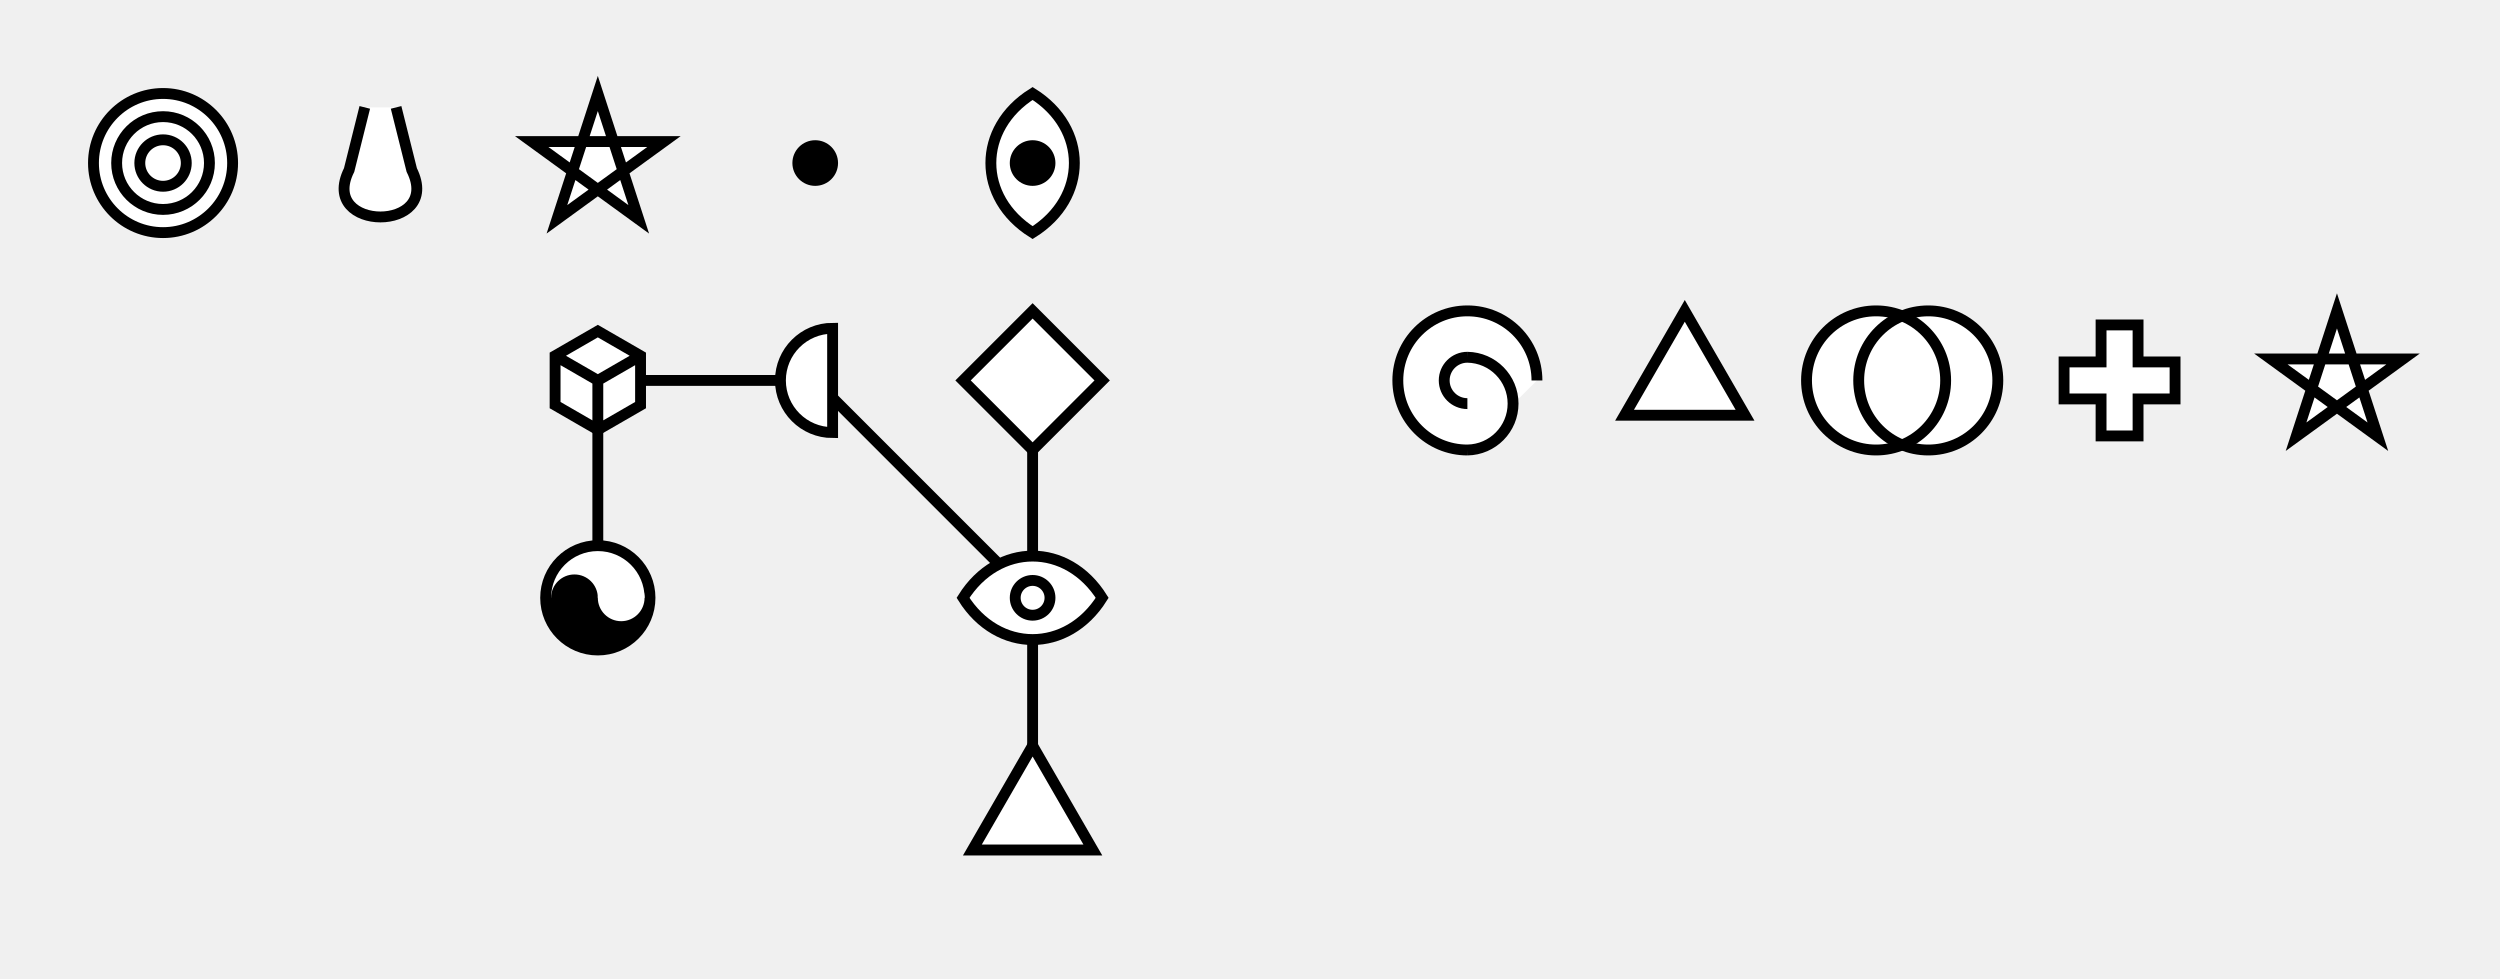
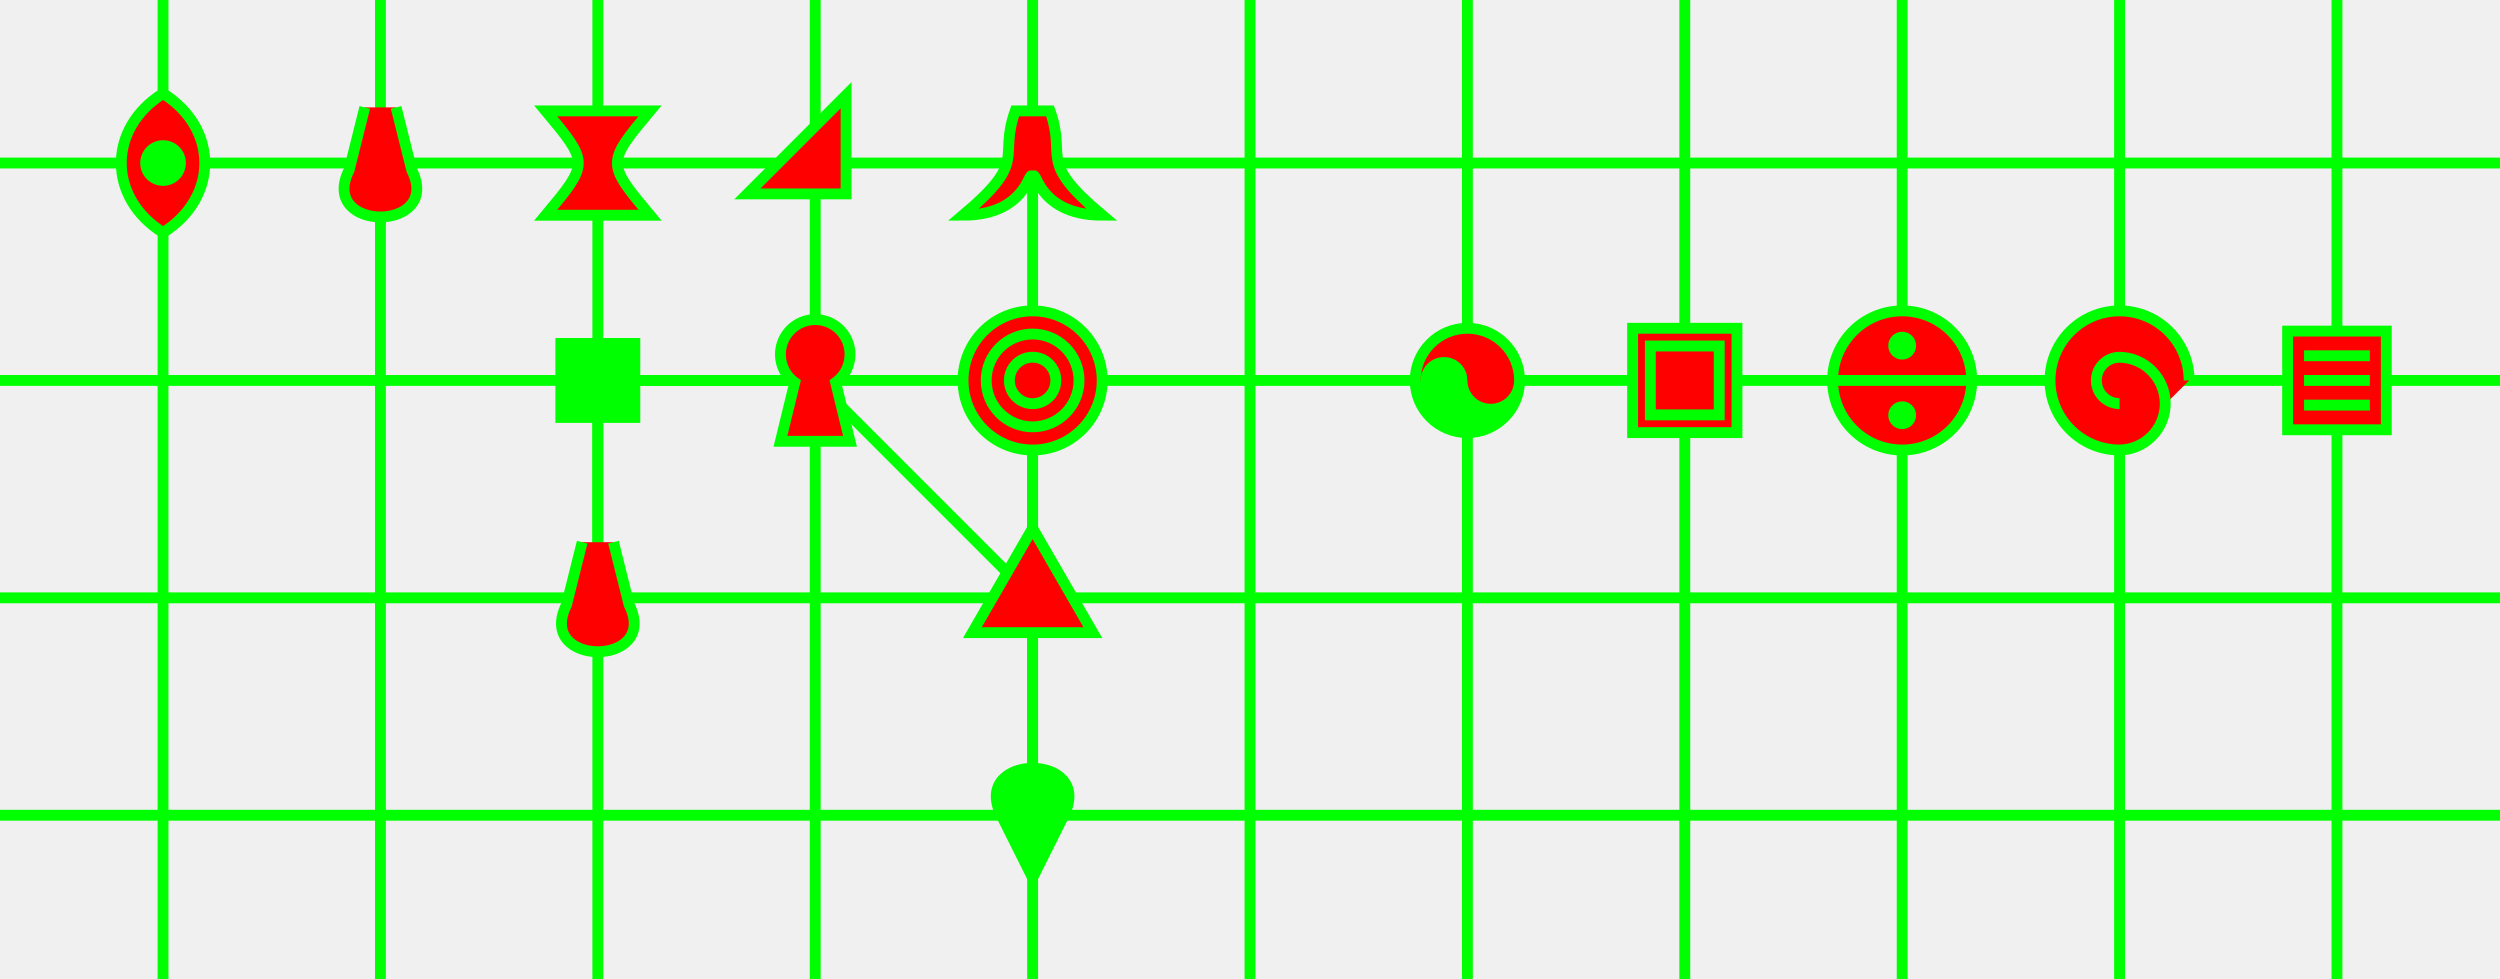
<svg xmlns="http://www.w3.org/2000/svg" width="230mm" height="90mm" viewBox="0 0 230 90" version="1.1">
-   <path stroke-linecap="round" stroke-width="1" fill="transparent" stroke="black" d="M 55 55 L 55 35 M 75 35 L 55 35 M 95 55 L 75 35 M 95 55 L 95 35 M 95 75 L 95 55 " />
-   <path stroke-width="1" fill="white" stroke="black" d="M 55 39.539 L 58.931 37.27 L 58.931 32.73 L 55 30.461 L 51.069 32.73 L 51.069 37.27 L 55 39.539 Z M 55 35 L 55 39.539 M 55 35 L 58.931 32.73 M 55 35 L 51.069 32.73  " />
-   <path stroke-width="1" fill="white" stroke="black" d="M 76.6 30.2 A 4.8 4.8 0 0 0 76.6 39.8Z " />
-   <path stroke-width="1" fill="white" stroke="black" d="M 88.6 55 C 91.8 49.88 , 98.2 49.88 , 101.4 55 C 98.2 60.12 , 91.8 60.12 , 88.6 55 Z  " />
-   <circle stroke-width="1" cx="95" cy="55" r="1.6" fill="transparent" stroke="black" />
-   <path stroke-width="1" fill="white" stroke="black" d="M 95 68.6 L 100.542 78.2 L 89.458 78.2 Z " />
-   <path stroke-width="1" fill="white" stroke="black" d="M 88.6 35 L 95 41.4 L 101.4 35 L 95 28.6 Z " />
-   <circle stroke-width="1" cx="55" cy="55" r="4.8" fill="white" stroke="black" />
-   <path stroke-width="1" fill="black" stroke="transparent" d="M 50.2 55 A 4.8 4.8 0 0 0 59.8 55Z " />
-   <circle stroke-width="1" cx="52.85" cy="55" r="2.15" fill="black" stroke="transparent" />
-   <circle stroke-width="1" cx="57.15" cy="55" r="2.15" fill="white" stroke="transparent" />
-   <circle stroke-width="1" cx="15" cy="15" r="6.4" fill="white" stroke="black" />
-   <circle stroke-width="1" cx="15" cy="15" r="4.269" fill="white" stroke="black" />
-   <circle stroke-width="1" cx="15" cy="15" r="2.138" fill="white" stroke="black" />
-   <path stroke-width="1" fill="white" stroke="black" d="M 33.56 9.88 L 32.12 15.64 C 29.24 21.4 , 40.76 21.4 , 37.88 15.64 L 36.44 9.88 " />
-   <path stroke-width="1" fill="white" stroke="black" d="M 55 8.6 L 51.237 20.178 L 61.086 13.022 L 48.914 13.022 L 58.763 20.178 Z " />
-   <circle stroke-width="1" cx="75" cy="15" r="1.6" fill="black" stroke="black" />
-   <path stroke-width="1" fill="white" stroke="black" d="M 95 8.6 C 89.88 11.8 , 89.88 18.2 , 95 21.4 C 100.12 18.2 , 100.12 11.8 , 95 8.6 Z  " />
-   <circle stroke-width="1" cx="95" cy="15" r="1.6" fill="black" stroke="black" />
-   <path stroke-width="1" fill="white" stroke="black" d="M 141.4 35 A 6.4 6.4 0 1 0 141.4 35 " />
-   <path stroke-width="1" fill="white" stroke="black" d="M 135 32.867 A 2.133 2.133 0 0 0 135 37.133 M 135 41.4 A 4.267 4.267 0 0 0 135 32.867 M 141.4 35 A 6.4 6.4 0 1 0 135 41.4 " />
-   <path stroke-width="1" fill="white" stroke="black" d="M 155 28.6 L 160.542 38.2 L 149.458 38.2 Z " />
-   <circle stroke-width="1" cx="172.6" cy="35" r="6.4" fill="white" stroke="transparent" />
-   <circle stroke-width="1" cx="177.4" cy="35" r="6.4" fill="white" stroke="transparent" />
-   <circle stroke-width="1" cx="172.6" cy="35" r="6.4" fill="transparent" stroke="black" />
-   <circle stroke-width="1" cx="177.4" cy="35" r="6.4" fill="transparent" stroke="black" />
-   <path stroke-width="1" fill="white" stroke="black" d="M 193.298 33.298 L 193.298 29.894 L 196.702 29.894 L 196.702 33.298 L 200.106 33.298 L 200.106 36.702 L 196.702 36.702 L 196.702 40.106 L 193.298 40.106 L 193.298 36.702 L 189.894 36.702 L 189.894 33.298 Z  " />
-   <path stroke-width="1" fill="white" stroke="black" d="M 215 28.6 L 211.237 40.178 L 221.086 33.022 L 208.914 33.022 L 218.763 40.178 Z " />
+   <path stroke-linecap="round" stroke-width="1" fill="transparent" stroke="#00ff00" d="M -25 0 L -25 247 M -5 0 L -5 247 M 15 0 L 15 247 M 35 0 L 35 247 M 55 0 L 55 247 M 75 0 L 75 247 M 95 0 L 95 247 M 115 0 L 115 247 M 135 0 L 135 247 M 155 0 L 155 247 M 175 0 L 175 247 M 195 0 L 195 247 M 215 0 L 215 247 M 0 -25 L 632 -25 M 0 -5 L 632 -5 M 0 15 L 632 15 M 0 35 L 632 35 M 0 55 L 632 55 M 0 75 L 632 75 " />
+   <path stroke-linecap="round" stroke-width="1" fill="transparent" stroke="#00ff00" d="M 55 55 L 55 35 M 75 35 L 55 35 M 95 55 L 75 35 M 95 55 L 95 35 M 95 75 L 95 55 " />
+   <rect stroke-width="1" x="51.596" y="31.596" width="6.809" height="6.809" fill="#00ff00" stroke="#00ff00" />
+   <path stroke-width="1" fill="#ff0000" stroke="#00ff00" d="M 76.881 35.189 A 3.2 3.2 0 1 0 73.119 35.189 L 71.8 40.6 L 78.2 40.6 Z " />
+   <path stroke-width="1" fill="#ff0000" stroke="#00ff00" d="M 95 48.6 L 100.542 58.2 L 89.458 58.2 Z " />
+   <path stroke-width="1" fill="#00ff00" stroke="#00ff00" d="M 95 80.76 L 92.12 75 C 89.24 69.24, 100.76 69.24, 97.88 75 Z " />
+   <circle stroke-width="1" cx="95" cy="35" r="6.4" fill="#ff0000" stroke="#00ff00" />
+   <circle stroke-width="1" cx="95" cy="35" r="4.269" fill="#ff0000" stroke="#00ff00" />
+   <circle stroke-width="1" cx="95" cy="35" r="2.138" fill="#ff0000" stroke="#00ff00" />
+   <path stroke-width="1" fill="#ff0000" stroke="#00ff00" d="M 53.56 49.88 L 52.12 55.64 C 49.24 61.4 , 60.76 61.4 , 57.88 55.64 L 56.44 49.88 " />
+   <path stroke-width="1" fill="#ff0000" stroke="#00ff00" d="M 15 8.6 C 9.88 11.8 , 9.88 18.2 , 15 21.4 C 20.12 18.2 , 20.12 11.8 , 15 8.6 Z  " />
+   <circle stroke-width="1" cx="15" cy="15" r="1.6" fill="#00ff00" stroke="#00ff00" />
+   <path stroke-width="1" fill="#ff0000" stroke="#00ff00" d="M 33.56 9.88 L 32.12 15.64 C 29.24 21.4 , 40.76 21.4 , 37.88 15.64 L 36.44 9.88 " />
+   <path stroke-width="1" fill="#ff0000" stroke="#00ff00" d="M 50.2 10.2 L 59.8 10.2 C 55.8 15 , 55.8 15 , 59.8 19.8 L 50.2 19.8 C 54.2 15 , 54.2 15 , 50.2 10.2 Z  " />
+   <path stroke-width="1" fill="#ff0000" stroke="#00ff00" d="M 77.837 8.759 L 77.837 17.837 L 68.759 17.837 Z  " />
+   <path stroke-width="1" fill="#ff0000" stroke="#00ff00" d="M 93.4 10.2 C 91.8 14.68 94.68 14.68 88.6 19.8 C 95 19.8 94.68 14.68 95 16.6 C 95.32 14.68 95 19.8 101.4 19.8 C 95.32 14.68 98.2 14.68 96.6 10.2 Z  " />
+   <circle stroke-width="1" cx="135" cy="35" r="4.8" fill="#ff0000" stroke="#00ff00" />
+   <path stroke-width="1" fill="#00ff00" stroke="transparent" d="M 130.2 35 A 4.8 4.8 0 0 0 139.8 35Z " />
+   <circle stroke-width="1" cx="132.85" cy="35" r="2.15" fill="#00ff00" stroke="transparent" />
+   <circle stroke-width="1" cx="137.15" cy="35" r="2.15" fill="#ff0000" stroke="transparent" />
+   <path stroke-width="1" fill="#ff0000" stroke="#00ff00" d="M 150.2 30.2 L 159.8 30.2 L 159.8 39.8 L 150.2 39.8 Z  M 151.832 31.832 L 158.168 31.832 L 158.168 38.168 L 151.832 38.168 Z  " />
+   <circle stroke-width="1" cx="175" cy="35" r="6.4" fill="#ff0000" stroke="#00ff00" />
+   <path stroke-width="1" fill="#ff0000" stroke="#00ff00" d="M 168.6 35 L 181.4 35 " />
+   <circle stroke-width="1" cx="175" cy="31.8" r="1.28" fill="#00ff00" stroke="transparent" />
+   <circle stroke-width="1" cx="175" cy="38.2" r="1.28" fill="#00ff00" stroke="transparent" />
+   <path stroke-width="1" fill="#ff0000" stroke="#00ff00" d="M 201.4 35 A 6.4 6.4 0 1 0 201.4 35 " />
+   <path stroke-width="1" fill="#ff0000" stroke="#00ff00" d="M 195 32.867 A 2.133 2.133 0 0 0 195 37.133 M 195 41.4 A 4.267 4.267 0 0 0 195 32.867 M 201.4 35 A 6.4 6.4 0 1 0 195 41.4 " />
+   <path stroke-width="1" fill="#ff0000" stroke="#00ff00" d="M 210.461 30.461 L 219.539 30.461 L 219.539 39.539 L 210.461 39.539  Z  M 211.974 32.73 L 218.026 32.73 M 211.974 35 L 218.026 35 M 211.974 37.27 L 218.026 37.27 " />
</svg>
